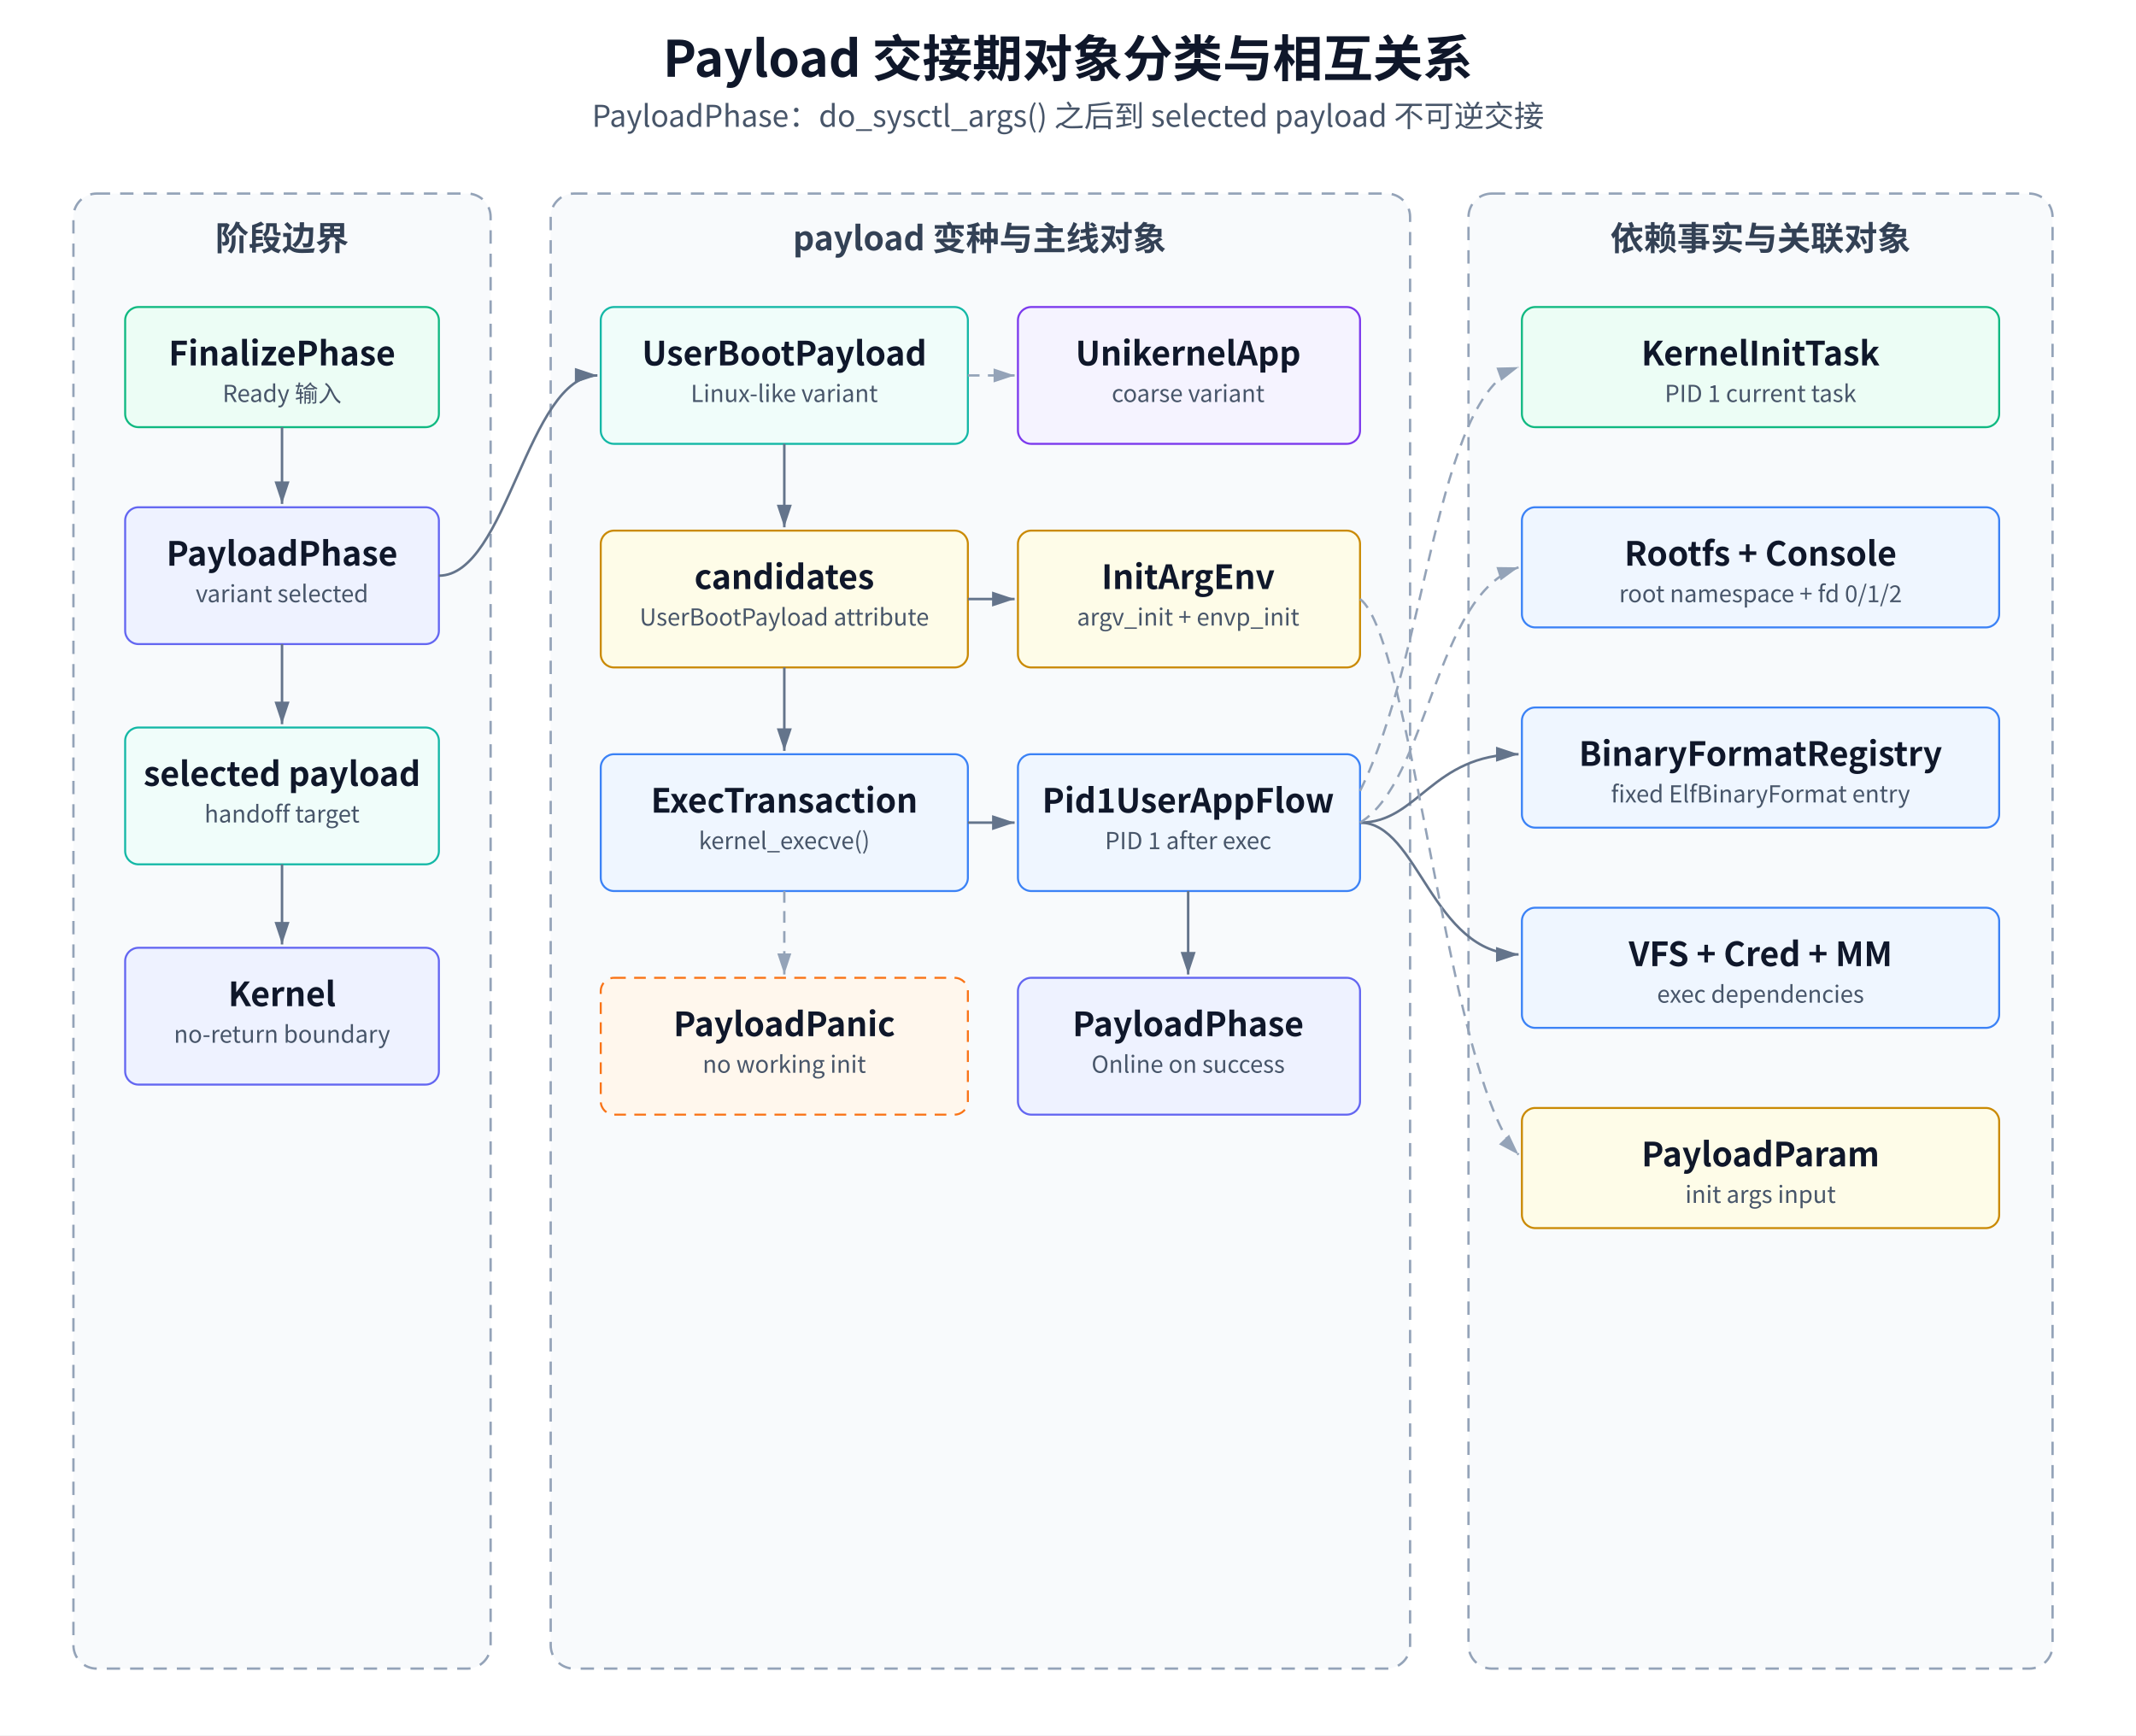
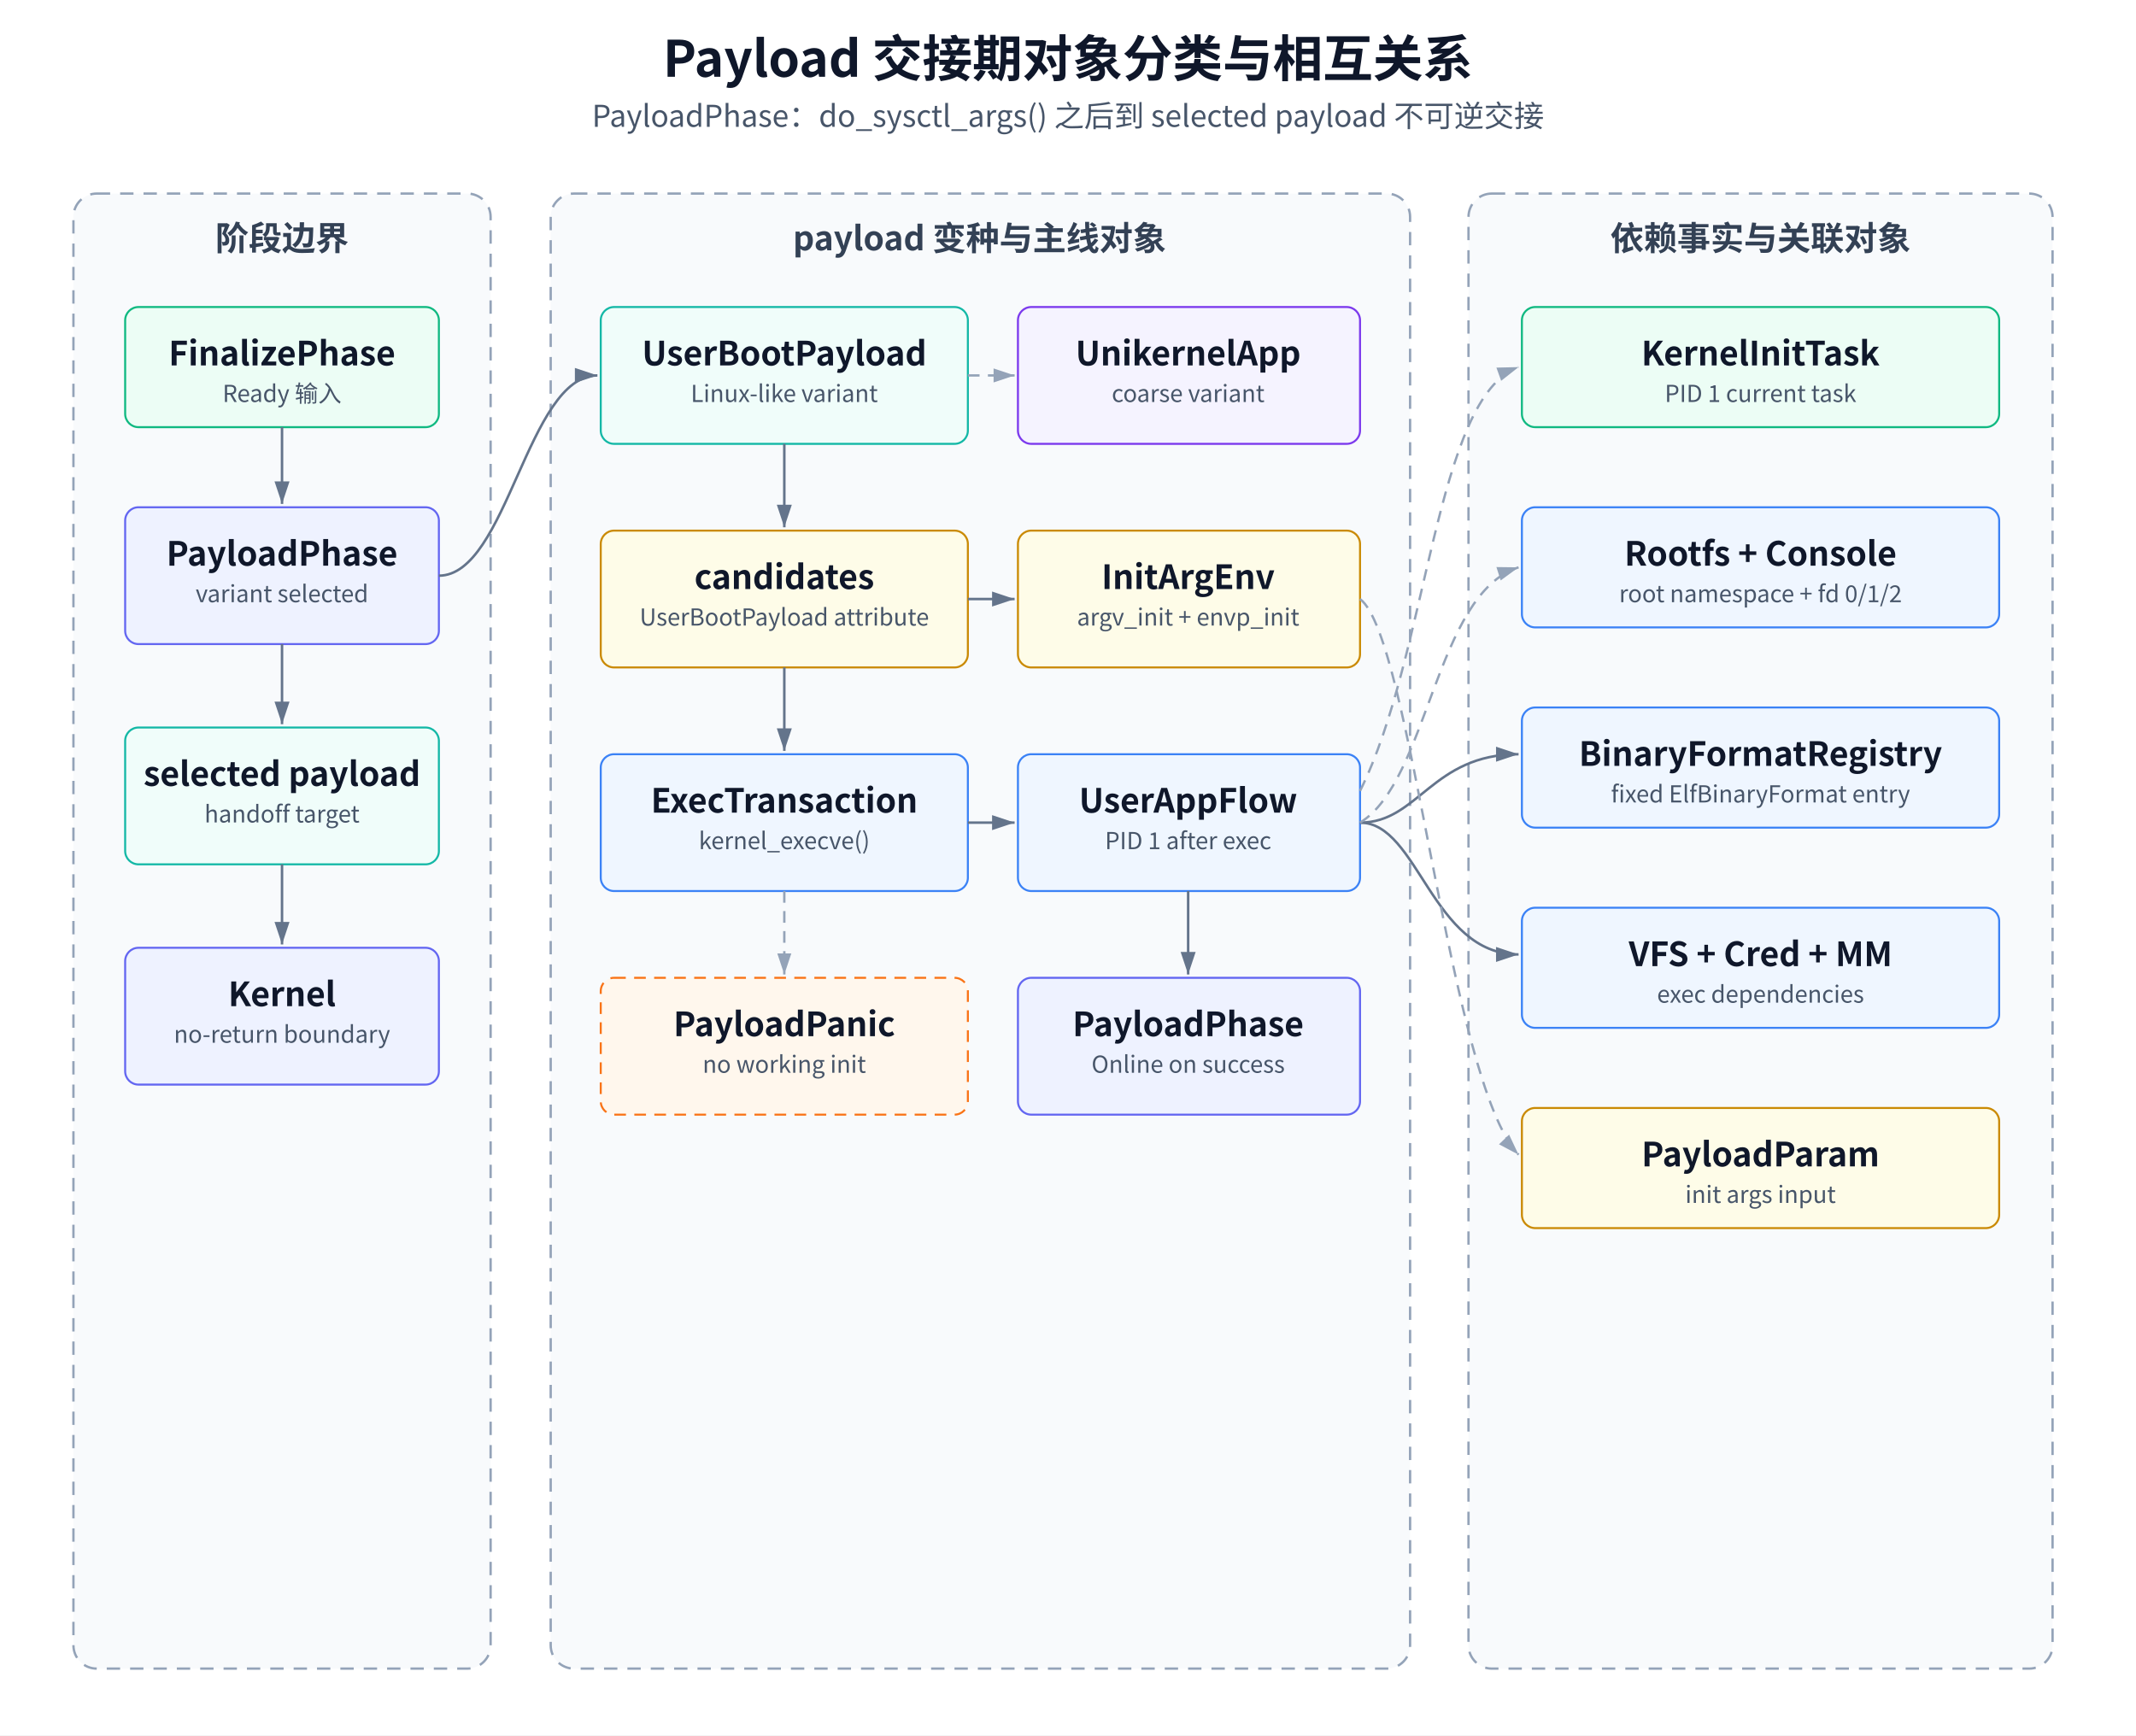
<svg xmlns="http://www.w3.org/2000/svg" width="1280" height="1040" viewBox="0 0 1280 1040" role="img" aria-labelledby="title desc">
  <defs>
    <style>
      text { font-family: "Microsoft YaHei", "Noto Sans CJK SC", "Source Han Sans SC", Arial, sans-serif; fill: #0f172a; }
      .title { font-size: 30px; font-weight: 600; }
      .subtitle { font-size: 18px; fill: #475569; }
      .group { fill: #f8fafc; stroke: #94a3b8; stroke-width: 1.4; stroke-dasharray: 8 6; }
      .box { fill: #fff; stroke: #334155; stroke-width: 1.2; }
      .phase { fill: #eef2ff; stroke: #6366f1; }
      .ready { fill: #ecfdf5; stroke: #10b981; }
      .variant { fill: #f0fdfa; stroke: #14b8a6; }
      .exec { fill: #eff6ff; stroke: #3b82f6; }
      .arg { fill: #fefce8; stroke: #ca8a04; }
      .terminal { fill: #fff7ed; stroke: #f97316; stroke-dasharray: 7 5; }
      .coarse { fill: #f5f3ff; stroke: #7c3aed; }
      .label { font-size: 20px; font-weight: 600; dominant-baseline: middle; }
      .small { font-size: 14px; fill: #475569; dominant-baseline: middle; }
      .group-title { font-size: 20px; font-weight: 600; fill: #334155; }
      .edge { stroke: #64748b; stroke-width: 1.5; fill: none; marker-end: url(#arrow); }
      .edge-dash { stroke: #94a3b8; stroke-width: 1.4; fill: none; stroke-dasharray: 7 5; marker-end: url(#arrow2); }
    </style>
    <marker id="arrow" markerWidth="10" markerHeight="10" refX="9" refY="3" orient="auto" markerUnits="strokeWidth">
      <path d="M0,0 L0,6 L9,3 z" fill="#64748b" />
    </marker>
    <marker id="arrow2" markerWidth="10" markerHeight="10" refX="9" refY="3" orient="auto" markerUnits="strokeWidth">
      <path d="M0,0 L0,6 L9,3 z" fill="#94a3b8" />
    </marker>
  </defs>
  <rect width="1280" height="1040" fill="#fff" />
  <text x="640" y="46" text-anchor="middle" class="title">Payload 交接期对象分类与相互关系</text>
  <text x="640" y="76" text-anchor="middle" class="subtitle">PayloadPhase：do_sysctl_args() 之后到 selected payload 不可逆交接</text>
  <rect x="44" y="116" width="250" height="884" rx="14" class="group" />
  <text x="169" y="150" text-anchor="middle" class="group-title">阶段边界</text>
  <rect x="75" y="184" width="188" height="72" rx="8" class="box ready" />
  <text x="169" y="212" text-anchor="middle" class="label">FinalizePhase</text>
  <text x="169" y="236" text-anchor="middle" class="small">Ready 输入</text>
  <rect x="75" y="304" width="188" height="82" rx="8" class="box phase" />
  <text x="169" y="332" text-anchor="middle" class="label">PayloadPhase</text>
  <text x="169" y="356" text-anchor="middle" class="small">variant selected</text>
  <rect x="75" y="436" width="188" height="82" rx="8" class="box variant" />
  <text x="169" y="464" text-anchor="middle" class="label">selected payload</text>
  <text x="169" y="488" text-anchor="middle" class="small">handoff target</text>
  <rect x="75" y="568" width="188" height="82" rx="8" class="box phase" />
  <text x="169" y="596" text-anchor="middle" class="label">Kernel</text>
  <text x="169" y="620" text-anchor="middle" class="small">no-return boundary</text>
  <path d="M169 256 L169 302" class="edge" />
  <path d="M169 386 L169 434" class="edge" />
  <path d="M169 518 L169 566" class="edge" />
  <rect x="330" y="116" width="515" height="884" rx="14" class="group" />
  <text x="587" y="150" text-anchor="middle" class="group-title">payload 变种与主线对象</text>
  <rect x="360" y="184" width="220" height="82" rx="8" class="box variant" />
  <text x="470" y="212" text-anchor="middle" class="label">UserBootPayload</text>
  <text x="470" y="236" text-anchor="middle" class="small">Linux-like variant</text>
  <rect x="610" y="184" width="205" height="82" rx="8" class="box coarse" />
  <text x="712" y="212" text-anchor="middle" class="label">UnikernelApp</text>
  <text x="712" y="236" text-anchor="middle" class="small">coarse variant</text>
  <rect x="360" y="318" width="220" height="82" rx="8" class="box arg" />
  <text x="470" y="346" text-anchor="middle" class="label">candidates</text>
  <text x="470" y="370" text-anchor="middle" class="small">UserBootPayload attribute</text>
  <rect x="610" y="318" width="205" height="82" rx="8" class="box arg" />
  <text x="712" y="346" text-anchor="middle" class="label">InitArgEnv</text>
  <text x="712" y="370" text-anchor="middle" class="small">argv_init + envp_init</text>
  <rect x="360" y="452" width="220" height="82" rx="8" class="box exec" />
  <text x="470" y="480" text-anchor="middle" class="label">ExecTransaction</text>
  <text x="470" y="504" text-anchor="middle" class="small">kernel_execve()</text>
  <rect x="610" y="452" width="205" height="82" rx="8" class="box exec" />
-   <text x="712" y="480" text-anchor="middle" class="label">Pid1UserAppFlow</text>
+   <text x="712" y="480" text-anchor="middle" class="label">UserAppFlow</text>
  <text x="712" y="504" text-anchor="middle" class="small">PID 1 after exec</text>
  <rect x="360" y="586" width="220" height="82" rx="8" class="box terminal" />
  <text x="470" y="614" text-anchor="middle" class="label">PayloadPanic</text>
  <text x="470" y="638" text-anchor="middle" class="small">no working init</text>
  <rect x="610" y="586" width="205" height="82" rx="8" class="box phase" />
  <text x="712" y="614" text-anchor="middle" class="label">PayloadPhase</text>
  <text x="712" y="638" text-anchor="middle" class="small">Online on success</text>
  <path d="M263 345 C304 345,316 225,358 225" class="edge" />
  <path d="M580 225 L608 225" class="edge-dash" />
  <path d="M470 266 L470 316" class="edge" />
  <path d="M580 359 L608 359" class="edge" />
  <path d="M470 400 L470 450" class="edge" />
  <path d="M580 493 L608 493" class="edge" />
  <path d="M470 534 L470 584" class="edge-dash" />
  <path d="M712 534 L712 584" class="edge" />
  <rect x="880" y="116" width="350" height="884" rx="14" class="group" />
  <text x="1055" y="150" text-anchor="middle" class="group-title">依赖事实与关联对象</text>
  <rect x="912" y="184" width="286" height="72" rx="8" class="box ready" />
  <text x="1055" y="212" text-anchor="middle" class="label">KernelInitTask</text>
  <text x="1055" y="236" text-anchor="middle" class="small">PID 1 current task</text>
  <rect x="912" y="304" width="286" height="72" rx="8" class="box exec" />
  <text x="1055" y="332" text-anchor="middle" class="label">Rootfs + Console</text>
  <text x="1055" y="356" text-anchor="middle" class="small">root namespace + fd 0/1/2</text>
  <rect x="912" y="424" width="286" height="72" rx="8" class="box exec" />
  <text x="1055" y="452" text-anchor="middle" class="label">BinaryFormatRegistry</text>
  <text x="1055" y="476" text-anchor="middle" class="small">fixed ElfBinaryFormat entry</text>
  <rect x="912" y="544" width="286" height="72" rx="8" class="box exec" />
  <text x="1055" y="572" text-anchor="middle" class="label">VFS + Cred + MM</text>
  <text x="1055" y="596" text-anchor="middle" class="small">exec dependencies</text>
  <rect x="912" y="664" width="286" height="72" rx="8" class="box arg" />
  <text x="1055" y="692" text-anchor="middle" class="label">PayloadParam</text>
  <text x="1055" y="716" text-anchor="middle" class="small">init args input</text>
  <path d="M815 493 C850 493,858 452,910 452" class="edge" />
  <path d="M815 493 C850 493,858 572,910 572" class="edge" />
  <path d="M815 359 C846 382,868 648,910 692" class="edge-dash" />
  <path d="M815 474 C856 392,860 238,910 220" class="edge-dash" />
  <path d="M815 493 C856 468,860 356,910 340" class="edge-dash" />
</svg>
